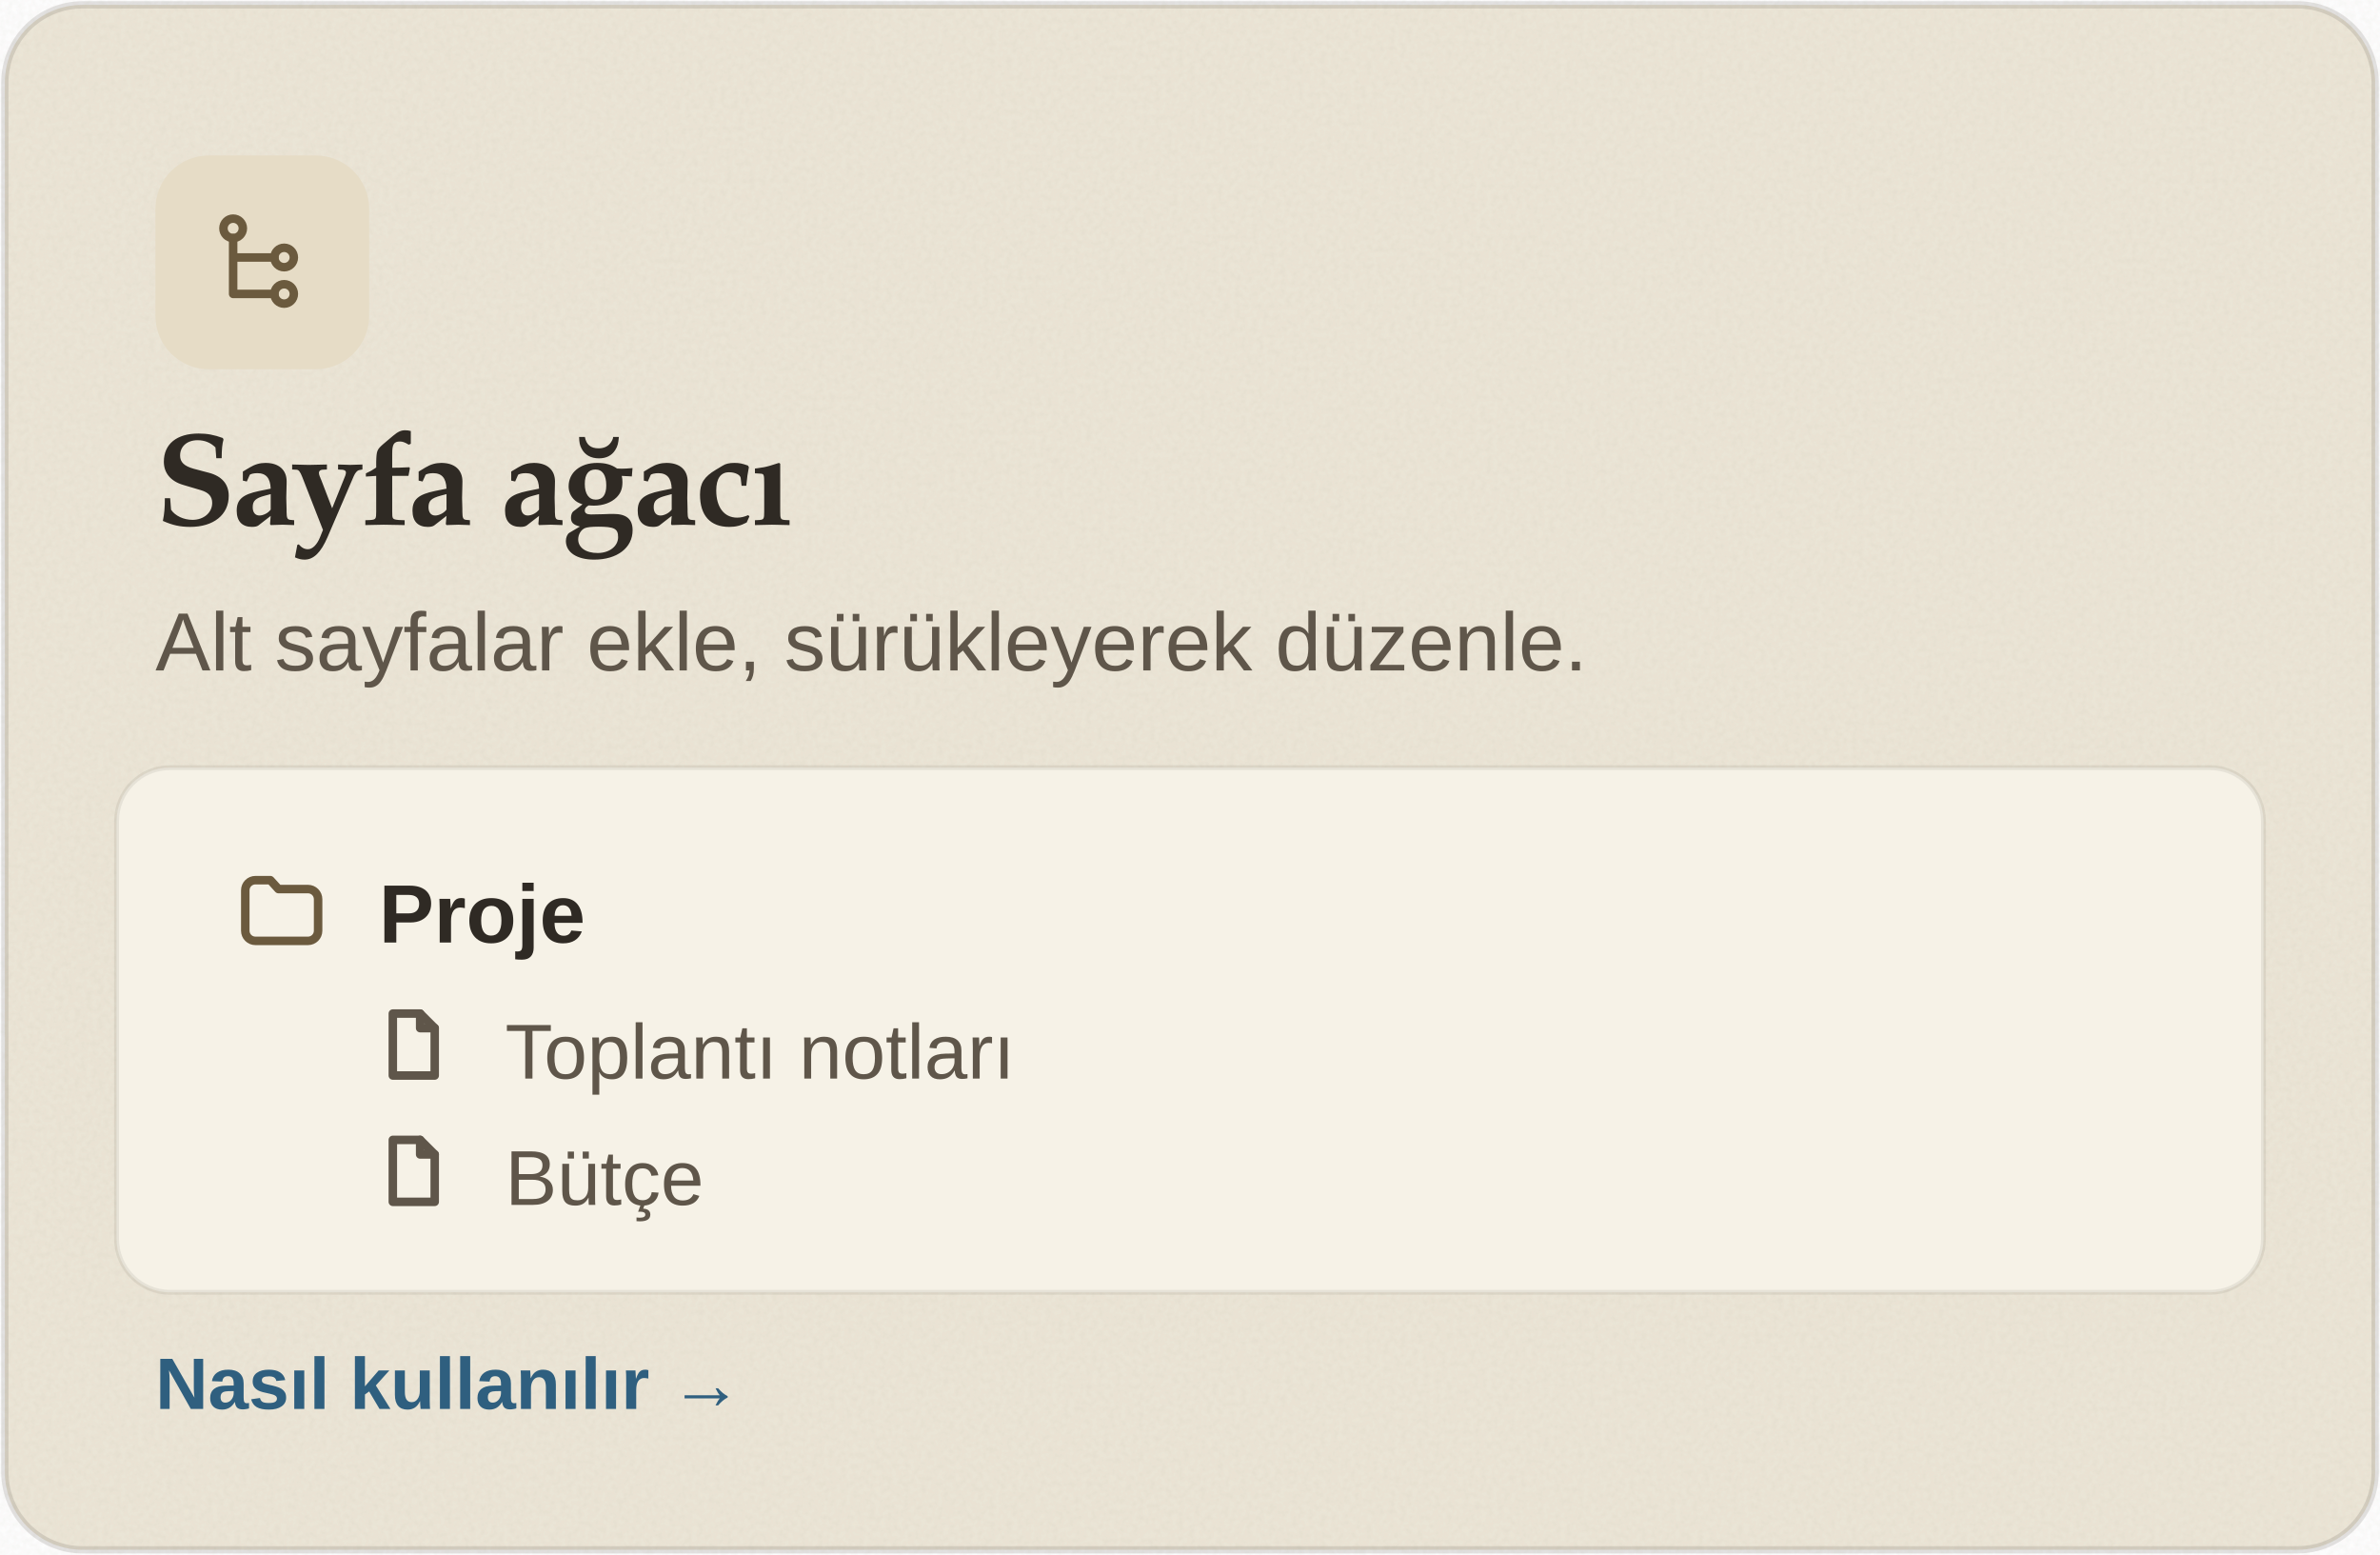
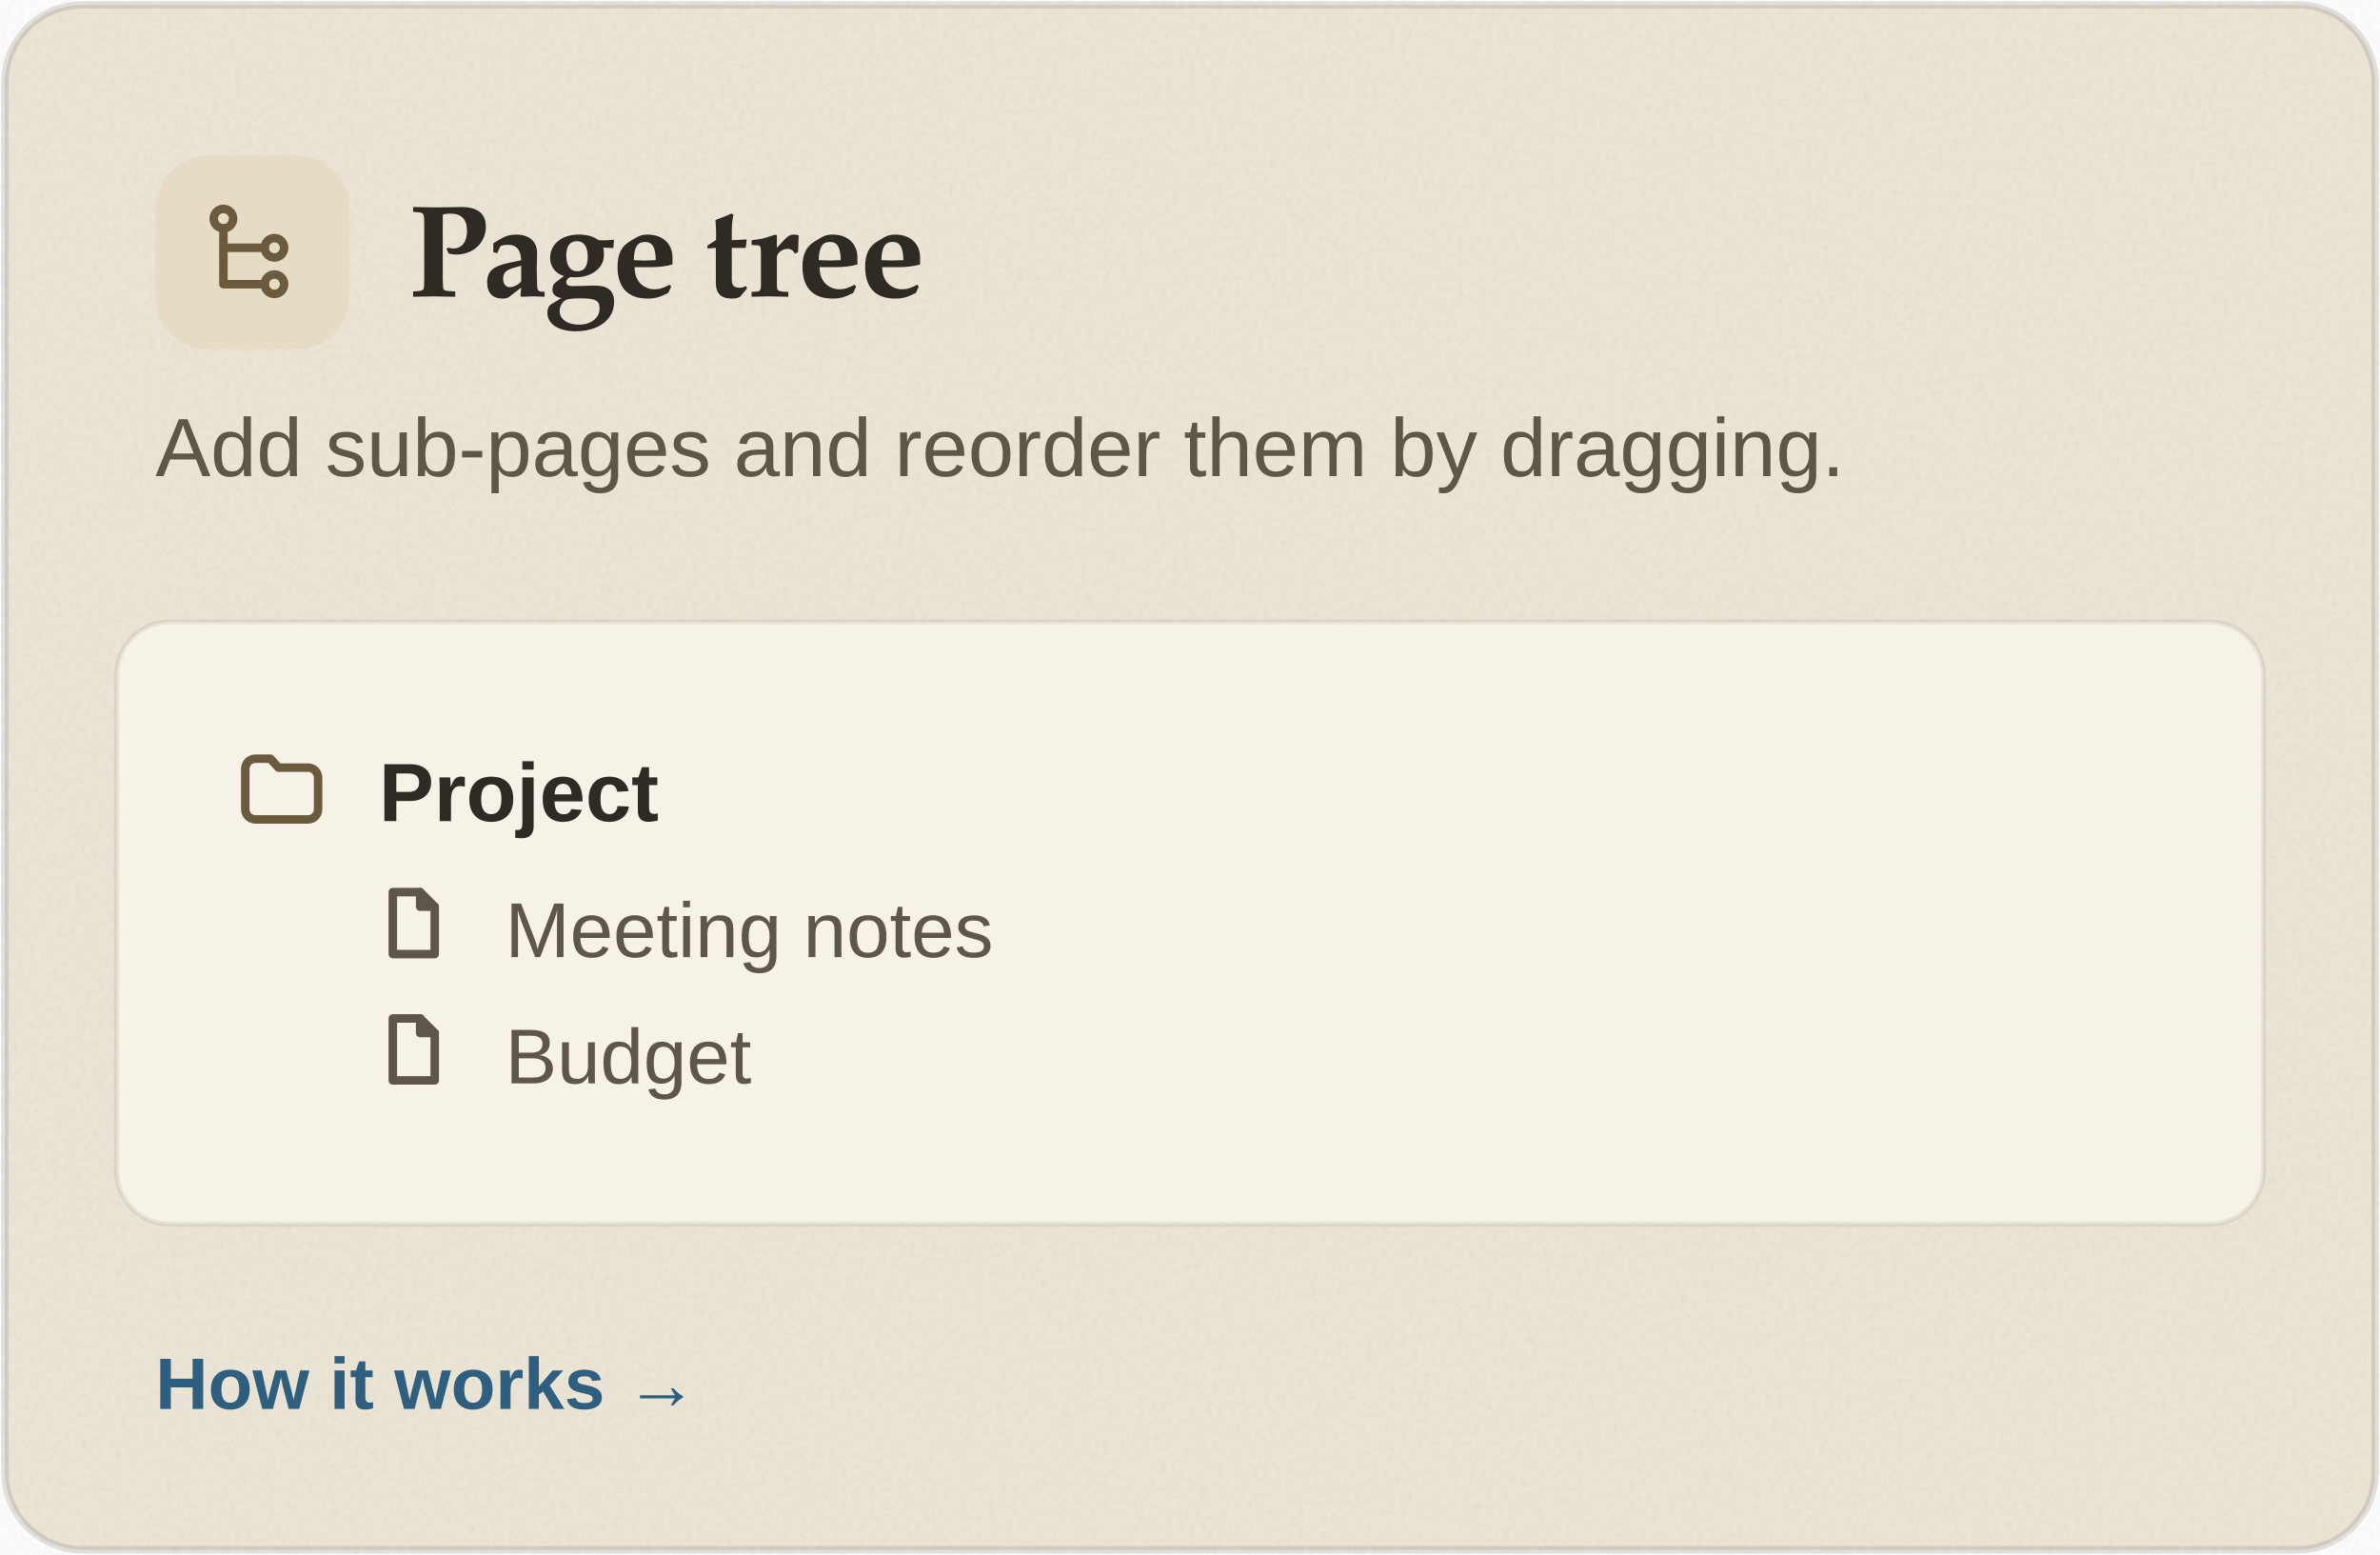
- <svg xmlns="http://www.w3.org/2000/svg" width="490" height="320" viewBox="0 0 490 320" role="img" aria-label="Sayfa ağacı: Alt sayfalar ekle, sürükleyerek düzenle.">
+ <svg xmlns="http://www.w3.org/2000/svg" width="490" height="320" viewBox="0 0 490 320" role="img" aria-label="Page tree: Add sub-pages and reorder them by dragging.">
  <style>
.gecici { opacity: 0; }
@keyframes d0 {
  0.000% { opacity: 0; transform: translateY(8px); animation-timing-function: cubic-bezier(0.23, 1, 0.32, 1); }
  13.125% { opacity: 0; transform: translateY(8px); animation-timing-function: cubic-bezier(0.23, 1, 0.32, 1); }
  18.750% { opacity: 1; transform: translate(0, 0); animation-timing-function: cubic-bezier(0.23, 1, 0.32, 1); }
  88.750% { opacity: 1; transform: translate(0, 0); animation-timing-function: cubic-bezier(0.23, 1, 0.32, 1); }
  92.500% { opacity: 0; transform: translateY(8px); animation-timing-function: cubic-bezier(0.23, 1, 0.32, 1); }
  100.000% { opacity: 0; transform: translateY(8px); animation-timing-function: cubic-bezier(0.23, 1, 0.32, 1); }
}
.d0 { animation: d0 8.0s infinite; }
@keyframes d1 {
  0.000% { opacity: 0; transform: translateY(8px); animation-timing-function: cubic-bezier(0.23, 1, 0.32, 1); }
  20.000% { opacity: 0; transform: translateY(8px); animation-timing-function: cubic-bezier(0.23, 1, 0.32, 1); }
  25.625% { opacity: 1; transform: translate(0, 0); animation-timing-function: cubic-bezier(0.23, 1, 0.32, 1); }
  89.125% { opacity: 1; transform: translate(0, 0); animation-timing-function: cubic-bezier(0.23, 1, 0.32, 1); }
  92.875% { opacity: 0; transform: translateY(8px); animation-timing-function: cubic-bezier(0.23, 1, 0.32, 1); }
  100.000% { opacity: 0; transform: translateY(8px); animation-timing-function: cubic-bezier(0.23, 1, 0.32, 1); }
}
.d1 { animation: d1 8.0s infinite; }
@keyframes d2 {
  0.000% { opacity: 0; transform: translateY(8px); animation-timing-function: cubic-bezier(0.23, 1, 0.32, 1); }
  26.250% { opacity: 0; transform: translateY(8px); animation-timing-function: cubic-bezier(0.23, 1, 0.32, 1); }
  31.875% { opacity: 1; transform: translate(0, 0); animation-timing-function: cubic-bezier(0.23, 1, 0.32, 1); }
  89.500% { opacity: 1; transform: translate(0, 0); animation-timing-function: cubic-bezier(0.23, 1, 0.32, 1); }
  93.250% { opacity: 0; transform: translateY(8px); animation-timing-function: cubic-bezier(0.23, 1, 0.32, 1); }
  100.000% { opacity: 0; transform: translateY(8px); animation-timing-function: cubic-bezier(0.23, 1, 0.32, 1); }
}
.d2 { animation: d2 8.0s infinite; }
@keyframes cizik {
  0.000% { opacity: 0; transform: scaleX(0); animation-timing-function: cubic-bezier(0.23, 1, 0.32, 1); }
  53.750% { opacity: 0; transform: scaleX(0); animation-timing-function: cubic-bezier(0.23, 1, 0.32, 1); }
  53.875% { opacity: 1; transform: scaleX(0); animation-timing-function: cubic-bezier(0.23, 1, 0.32, 1); }
  58.125% { opacity: 1; transform: scaleX(1); animation-timing-function: cubic-bezier(0.23, 1, 0.32, 1); }
  88.750% { opacity: 1; transform: scaleX(1); animation-timing-function: cubic-bezier(0.23, 1, 0.32, 1); }
  92.500% { opacity: 0; transform: scaleX(1); animation-timing-function: cubic-bezier(0.23, 1, 0.32, 1); }
  100.000% { opacity: 0; transform: scaleX(1); animation-timing-function: cubic-bezier(0.23, 1, 0.32, 1); }
}
.cizik { animation: cizik 8.0s infinite; }
[class^=d], .cizik { transform-box: fill-box; } [class^=d] { transform-origin: center; } .cizik { transform-origin: left center; }
</style>
  <rect x="1" y="1" width="488" height="318" rx="16" fill="#ede7d8" stroke="#2f2a24" stroke-opacity="0.13" stroke-width="1.5" />
  <filter id="gren" x="0" y="0" width="100%" height="100%">
    <feTurbulence type="fractalNoise" baseFrequency="0.85" numOctaves="2" stitchTiles="stitch" />
    <feColorMatrix values="0 0 0 0 0.18 0 0 0 0 0.15 0 0 0 0 0.11 0 0 0 0.07 0" />
  </filter>
  <rect width="490" height="320" rx="16" filter="url(#gren)" />
  <g class="karo">
-     <rect x="32" y="32" width="44" height="44" rx="11" fill="#e6dcc6" />
-     <g transform="translate(42.0 42.0) scale(1.000)" fill="none" stroke="#6b5a3e" stroke-width="1.75" stroke-linecap="round" stroke-linejoin="round">
+     <rect x="32" y="32" width="40" height="40" rx="11" fill="#e6dcc6" />
+     <g transform="translate(40.0 40.0) scale(1.000)" fill="none" stroke="#6b5a3e" stroke-width="1.75" stroke-linecap="round" stroke-linejoin="round">
      <circle cx="6" cy="5" r="2" />
      <circle cx="16.5" cy="11" r="2" />
      <circle cx="16.5" cy="18.5" r="2" />
      <path d="M6 7v11.5h8.5M6 11h8.5" />
    </g>
  </g>
-   <text x="32" y="108" font-family="'Iowan Old Style', 'Palatino Linotype', Georgia, serif" font-size="27" fill="#2f2a24" font-weight="bold" letter-spacing="-0.6">Sayfa ağacı</text>
-   <text x="32" y="138" font-family="-apple-system, BlinkMacSystemFont, 'Segoe UI', 'Helvetica Neue', Arial, sans-serif" font-size="17" fill="#5f564a">Alt sayfalar ekle, sürükleyerek düzenle.</text>
-   <text x="32" y="290" font-family="-apple-system, BlinkMacSystemFont, 'Segoe UI', 'Helvetica Neue', Arial, sans-serif" font-size="15" fill="#2f5f7f" font-weight="600">Nasıl kullanılır →</text>
-   <rect x="24" y="158" width="442" height="108" rx="11" fill="#f6f2e7" stroke="#2f2a24" stroke-opacity="0.08" />
+   <text x="84" y="61.0" font-family="'Iowan Old Style', 'Palatino Linotype', Georgia, serif" font-size="27" fill="#2f2a24" font-weight="bold" letter-spacing="-0.6">Page tree</text>
+   <text x="32" y="98" font-family="-apple-system, BlinkMacSystemFont, 'Segoe UI', 'Helvetica Neue', Arial, sans-serif" font-size="17" fill="#5f564a">Add sub-pages and reorder them by dragging.</text>
+   <text x="32" y="290" font-family="-apple-system, BlinkMacSystemFont, 'Segoe UI', 'Helvetica Neue', Arial, sans-serif" font-size="15" fill="#2f5f7f" font-weight="600">How it works →</text>
+   <rect x="24" y="128" width="442" height="124" rx="11" fill="#f6f2e7" stroke="#2f2a24" stroke-opacity="0.08" />
  <g class="d0">
-     <g transform="translate(48 194)">
+     <g transform="translate(48 169.0)">
      <g transform="translate(0 -17) scale(0.833)" fill="none" stroke="#6b5a3e" stroke-width="2.10" stroke-linecap="round" stroke-linejoin="round">
        <path d="M3 7.5A2.5 2.5 0 0 1 5.5 5h3.7l2 2.2h7.3A2.5 2.5 0 0 1 21 9.7v7.8a2.5 2.5 0 0 1-2.5 2.5h-13A2.5 2.5 0 0 1 3 17.5z" />
      </g>
-       <text x="30" y="0" font-family="-apple-system, BlinkMacSystemFont, 'Segoe UI', 'Helvetica Neue', Arial, sans-serif" font-size="17" fill="#2f2a24" font-weight="600">Proje</text>
+       <text x="30" y="0" font-family="-apple-system, BlinkMacSystemFont, 'Segoe UI', 'Helvetica Neue', Arial, sans-serif" font-size="17" fill="#2f2a24" font-weight="600">Project</text>
    </g>
  </g>
  <g class="d1">
-     <g transform="translate(76 222)">
+     <g transform="translate(76 197.0)">
      <g transform="translate(0 -16) scale(0.750)" fill="none" stroke="#5f564a" stroke-width="2.33" stroke-linecap="round" stroke-linejoin="round">
        <path d="M6.5 3.5h7.5l4 4v13h-11.5z" />
        <path d="M14 3.5v4h4" />
      </g>
-       <text x="28" y="0" font-family="-apple-system, BlinkMacSystemFont, 'Segoe UI', 'Helvetica Neue', Arial, sans-serif" font-size="16" fill="#5f564a">Toplantı notları</text>
+       <text x="28" y="0" font-family="-apple-system, BlinkMacSystemFont, 'Segoe UI', 'Helvetica Neue', Arial, sans-serif" font-size="16" fill="#5f564a">Meeting notes</text>
    </g>
  </g>
  <g class="d2">
-     <g transform="translate(76 248)">
+     <g transform="translate(76 223.0)">
      <g transform="translate(0 -16) scale(0.750)" fill="none" stroke="#5f564a" stroke-width="2.33" stroke-linecap="round" stroke-linejoin="round">
        <path d="M6.5 3.5h7.5l4 4v13h-11.5z" />
        <path d="M14 3.5v4h4" />
      </g>
-       <text x="28" y="0" font-family="-apple-system, BlinkMacSystemFont, 'Segoe UI', 'Helvetica Neue', Arial, sans-serif" font-size="16" fill="#5f564a">Bütçe</text>
+       <text x="28" y="0" font-family="-apple-system, BlinkMacSystemFont, 'Segoe UI', 'Helvetica Neue', Arial, sans-serif" font-size="16" fill="#5f564a">Budget</text>
    </g>
  </g>
</svg>
